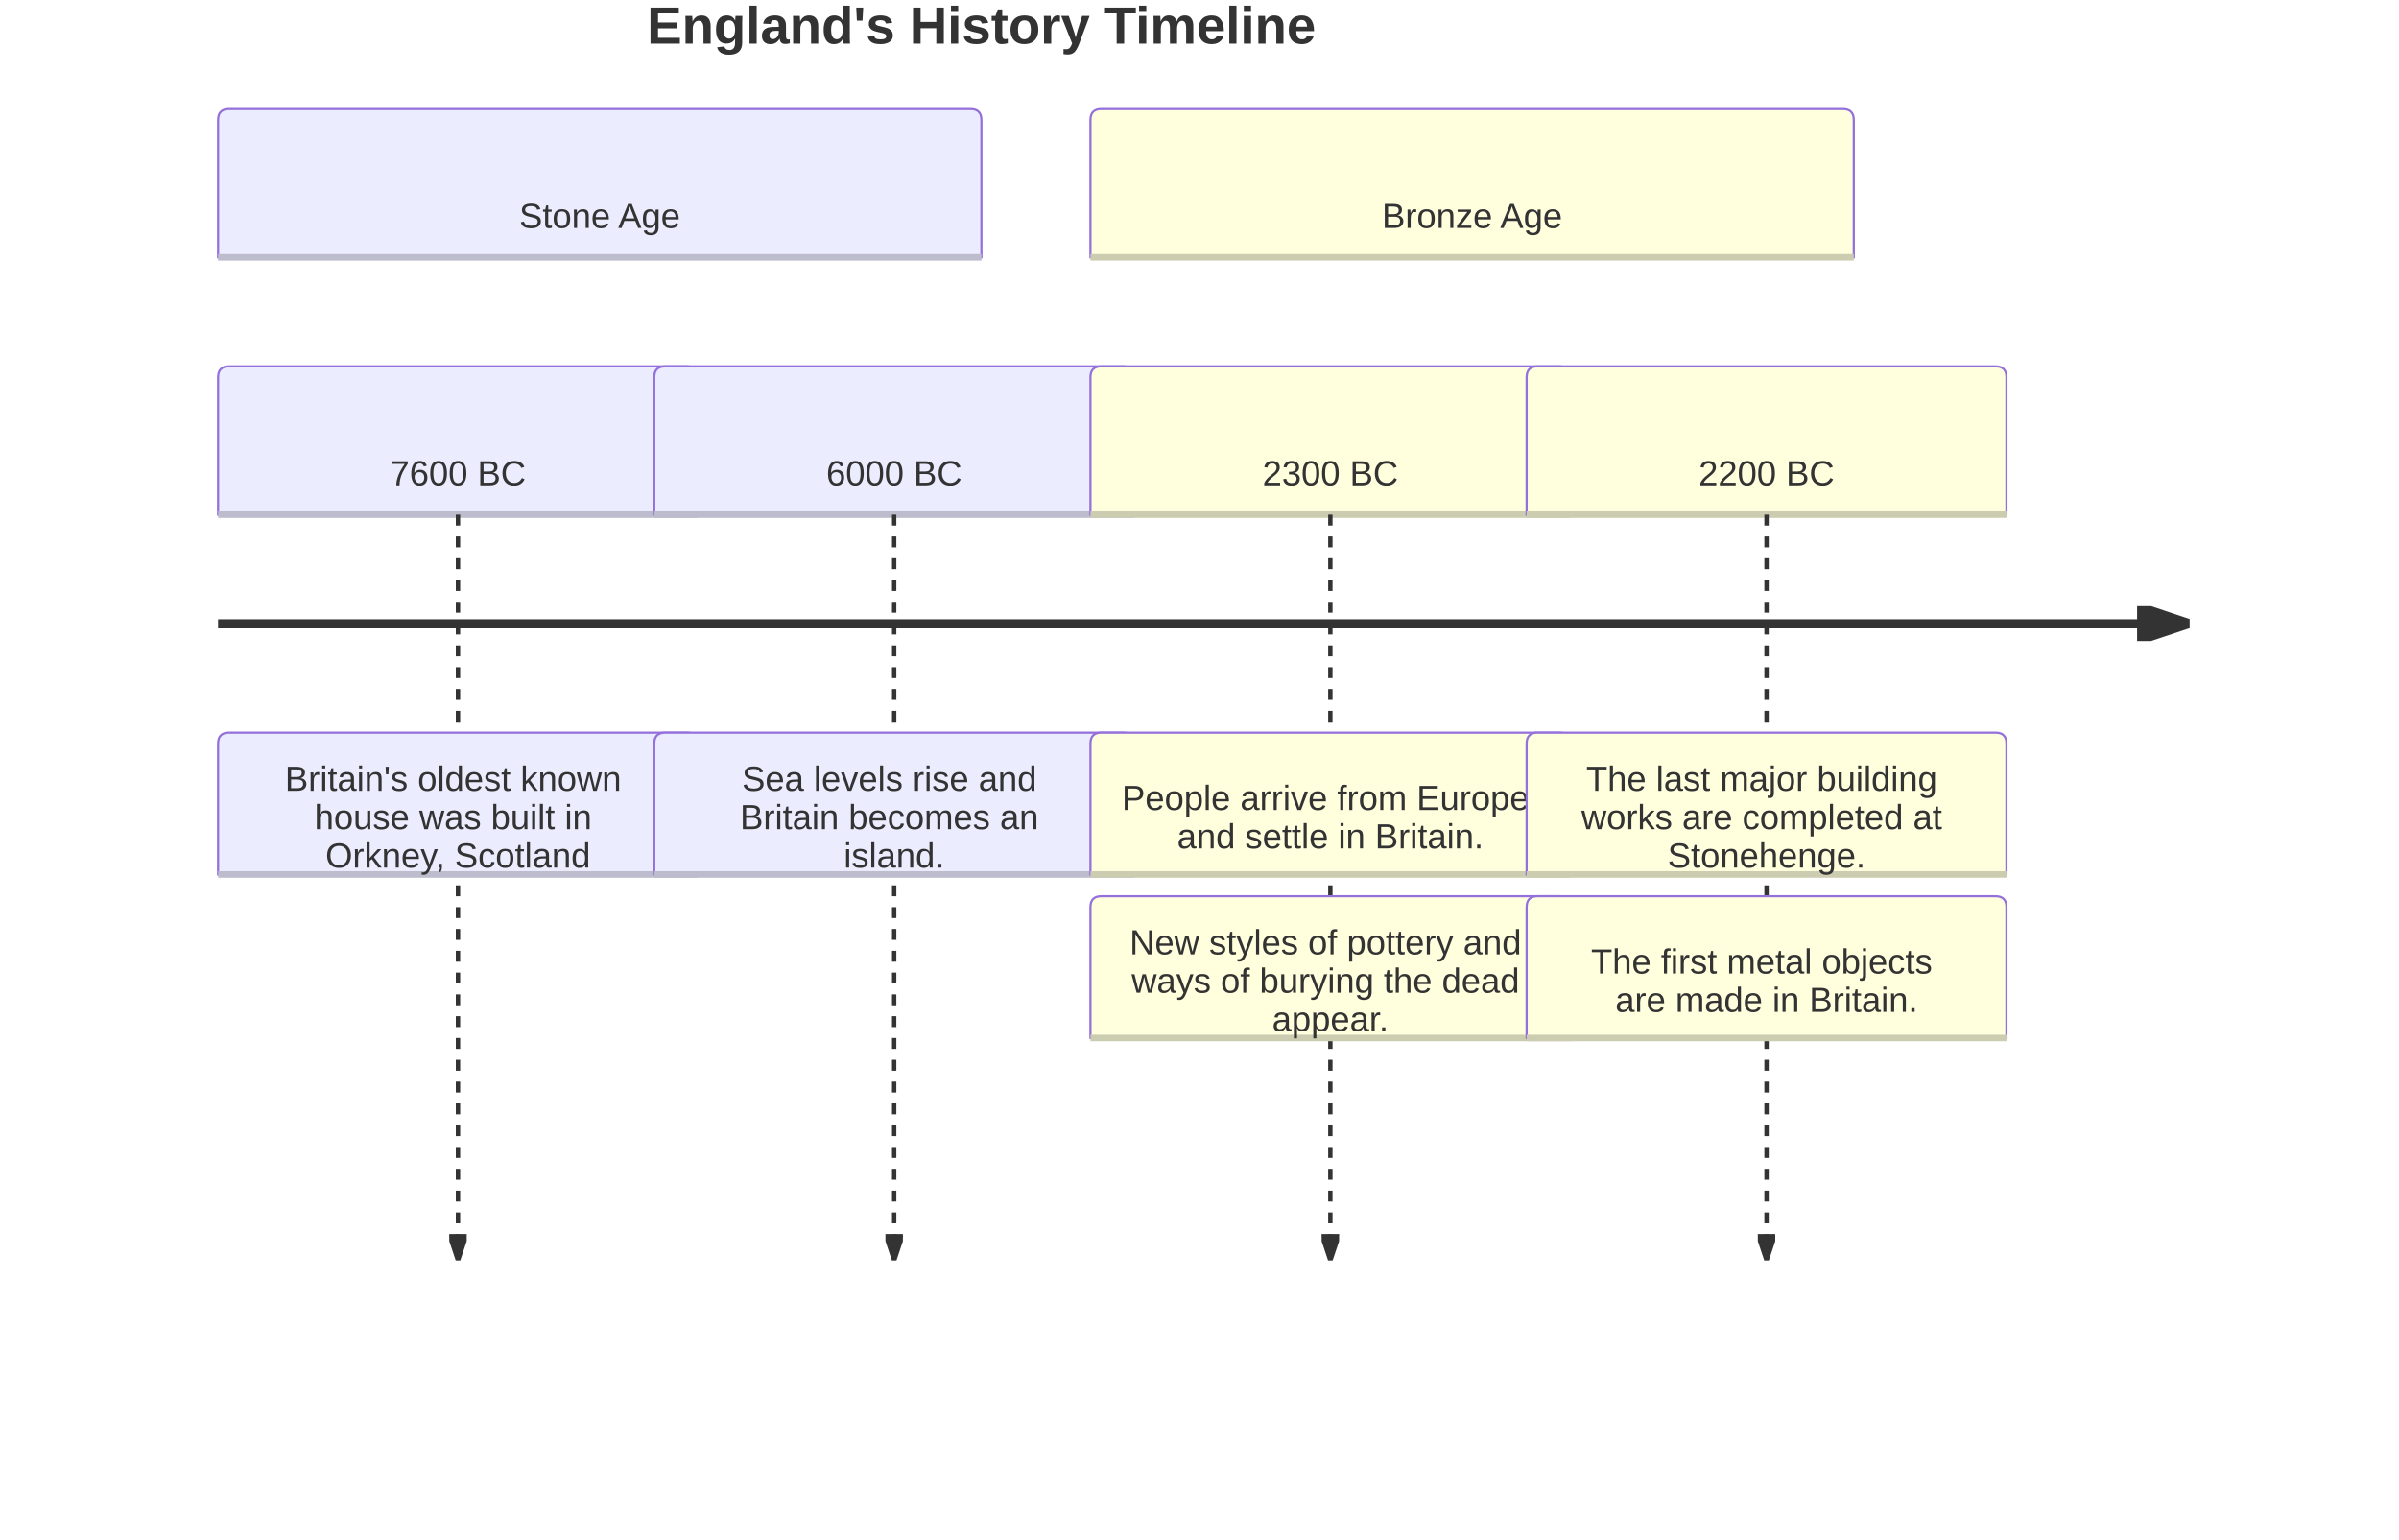
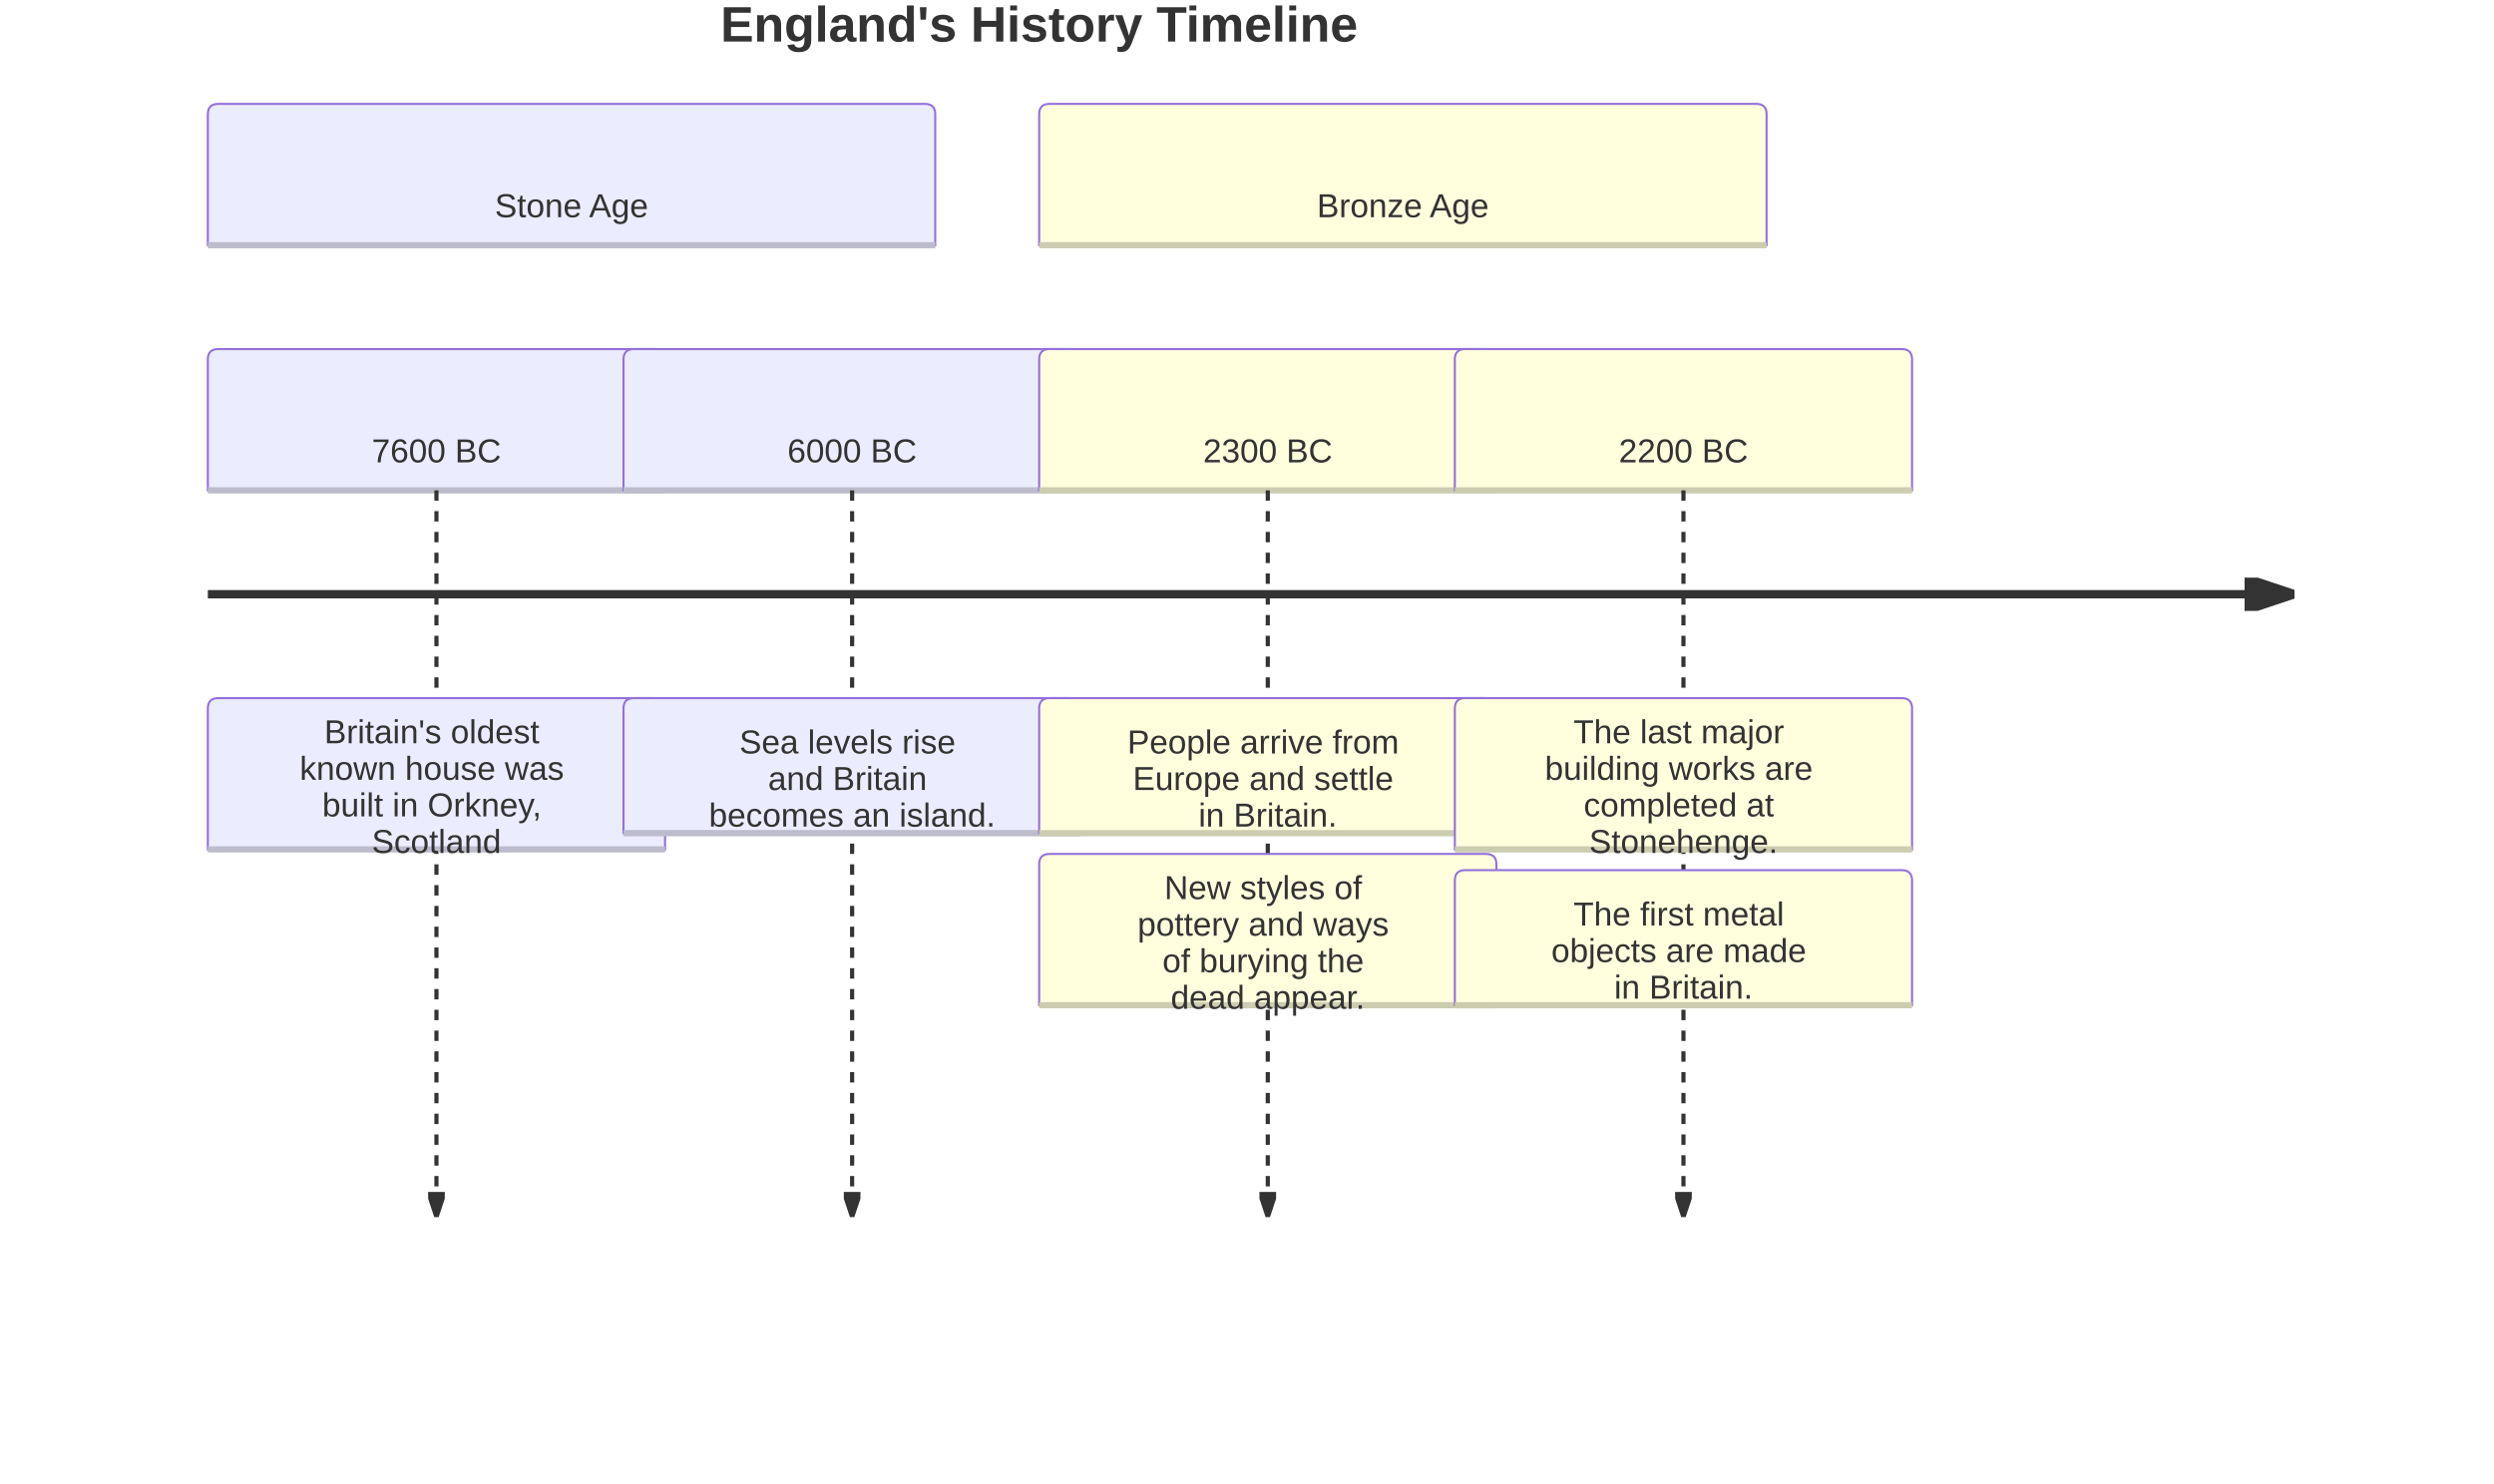
- <svg xmlns="http://www.w3.org/2000/svg" width="1100" height="706" viewBox="0 0 1100 706" class="mermaid">
+ <svg xmlns="http://www.w3.org/2000/svg" width="1200" height="713.8" viewBox="0 0 1200 713.8" class="mermaid">
  <style>

.mermaid {
  font-family: trebuchet ms, verdana, arial, sans-serif;
  font-size: 16px;
}

.node rect,
.node polygon,
.node circle,
.node ellipse,
.node path {
  fill: #ECECFF;
  stroke: #9370DB;
  stroke-width: 1px;
}

.node line {
  stroke: #9370DB;
  stroke-width: 1px;
}

.node .label {
  fill: #333333;
}

.node text {
  fill: #333333;
  font-family: trebuchet ms, verdana, arial, sans-serif;
  font-size: 16px;
}

.edge-path {
  fill: none;
  stroke: #333333;
  stroke-width: 1px;
}

.edge-label {
  fill: #333333;
  font-family: trebuchet ms, verdana, arial, sans-serif;
}

.edge-label-bg {
  fill: rgba(232, 232, 232, 0.8);
}

.subgraph {
  fill: #ffffde;
  stroke: #aaaa33;
  stroke-width: 1px;
}

.subgraph-title {
  fill: #333333;
  font-weight: bold;
}

.cluster rect {
  fill: #ffffde;
  stroke: #aaaa33;
  stroke-width: 1px;
  rx: 5px;
  ry: 5px;
}

.cluster-label {
  fill: #333333;
  font-family: trebuchet ms, verdana, arial, sans-serif;
  font-size: 16px;
  font-weight: bold;
}

marker path {
  fill: #333333;
  stroke: #333333;
}


.titleText {
  text-anchor: middle;
  font-size: 24px;
  fill: #333333;
  font-family: trebuchet ms, verdana, arial, sans-serif;
}

.timeline-node {
  font-family: trebuchet ms, verdana, arial, sans-serif;
}

.timeline-node text {
  fill: #333333;
  font-size: 16px;
}

.lineWrapper line {
  stroke: #333333;
}

.section-0 {
  fill: #ECECFF;
}

.section-0 text {
  fill: #333;
}

.node-section-0 {
  fill: #ECECFF;
  stroke: #9370DB;
  stroke-width: 1px;
}

.node-line-0 {
  stroke: #bcbccc;
  stroke-width: 3px;
}

.section-1 {
  fill: #ffffde;
}

.section-1 text {
  fill: #333;
}

.node-section-1 {
  fill: #ffffde;
  stroke: #9370DB;
  stroke-width: 1px;
}

.node-line-1 {
  stroke: #ccccb1;
  stroke-width: 3px;
}

.section-2 {
  fill: #b9b9ff;
}

.section-2 text {
  fill: #333;
}

.node-section-2 {
  fill: #b9b9ff;
  stroke: #9370DB;
  stroke-width: 1px;
}

.node-line-2 {
  stroke: #9494cc;
  stroke-width: 3px;
}

.section-3 {
  fill: #b5ff20;
}

.section-3 text {
  fill: #333;
}

.node-section-3 {
  fill: #b5ff20;
  stroke: #9370DB;
  stroke-width: 1px;
}

.node-line-3 {
  stroke: #90cc19;
  stroke-width: 3px;
}

.section-4 {
  fill: #d4ffb2;
}

.section-4 text {
  fill: #333;
}

.node-section-4 {
  fill: #d4ffb2;
  stroke: #9370DB;
  stroke-width: 1px;
}

.node-line-4 {
  stroke: #a9cc8e;
  stroke-width: 3px;
}

.section-5 {
  fill: #ffb3e6;
}

.section-5 text {
  fill: #333;
}

.node-section-5 {
  fill: #ffb3e6;
  stroke: #9370DB;
  stroke-width: 1px;
}

.node-line-5 {
  stroke: #cc8fb8;
  stroke-width: 3px;
}

.section-6 {
  fill: #ffd700;
}

.section-6 text {
  fill: #333;
}

.node-section-6 {
  fill: #ffd700;
  stroke: #9370DB;
  stroke-width: 1px;
}

.node-line-6 {
  stroke: #ccac00;
  stroke-width: 3px;
}

.section-7 {
  fill: #c4c4ff;
}

.section-7 text {
  fill: #333;
}

.node-section-7 {
  fill: #c4c4ff;
  stroke: #9370DB;
  stroke-width: 1px;
}

.node-line-7 {
  stroke: #9c9ccc;
  stroke-width: 3px;
}

.section-8 {
  fill: #ffe6cc;
}

.section-8 text {
  fill: #333;
}

.node-section-8 {
  fill: #ffe6cc;
  stroke: #9370DB;
  stroke-width: 1px;
}

.node-line-8 {
  stroke: #ccb8a3;
  stroke-width: 3px;
}

.section-9 {
  fill: #ccffcc;
}

.section-9 text {
  fill: #333;
}

.node-section-9 {
  fill: #ccffcc;
  stroke: #9370DB;
  stroke-width: 1px;
}

.node-line-9 {
  stroke: #a3cca3;
  stroke-width: 3px;
}

.section-10 {
  fill: #ECECFF;
}

.section-10 text {
  fill: #333;
}

.node-section-10 {
  fill: #ECECFF;
  stroke: #9370DB;
  stroke-width: 1px;
}

.node-line-10 {
  stroke: #bcbccc;
  stroke-width: 3px;
}

.section-11 {
  fill: #ffffde;
}

.section-11 text {
  fill: #333;
}

.node-section-11 {
  fill: #ffffde;
  stroke: #9370DB;
  stroke-width: 1px;
}

.node-line-11 {
  stroke: #ccccb1;
  stroke-width: 3px;
}

  </style>
  <g class="root">
    <g class="clusters">

    </g>
    <g class="edgePaths">

    </g>
    <g class="edgeLabels">

    </g>
    <g class="nodes">

    </g>
    <defs>
      <marker id="arrowhead" refX="5" refY="2" markerWidth="6" markerHeight="4" orient="auto">
        <path d="M 0,0 V 4 L6,2 Z" />
      </marker>
    </defs>
-     <text x="450" y="20" class="titleText" text-anchor="middle" font-size="4ex" font-weight="bold">England's History Timeline</text>
+     <text x="500" y="20" class="titleText" font-size="4ex" font-weight="bold" text-anchor="middle">England's History Timeline</text>
    <g class="timeline-node section-0" transform="translate(100, 50)">
      <path d="M0 63 v-58 q0,-5 5,-5 h340 q5,0 5,5 v63 H0 Z" class="node-bkg node-section-0" />
      <line x1="0" y1="68" x2="350" y2="68" class="node-line-0" />
-       <text x="175" y="34" alignment-baseline="middle" dominant-baseline="middle" text-anchor="middle" dy="1em">Stone Age</text>
+       <text x="175" y="34" text-anchor="middle" dominant-baseline="middle" alignment-baseline="middle" dy="1em">Stone Age</text>
    </g>
    <g class="taskWrapper timeline-node section-0" transform="translate(100, 168)">
      <path d="M0 63 v-58 q0,-5 5,-5 h210 q5,0 5,5 v63 H0 Z" class="node-bkg node-section-0" />
      <line x1="0" y1="68" x2="220" y2="68" class="node-line-0" />
-       <text x="110" y="34" alignment-baseline="middle" dy="1em" text-anchor="middle" dominant-baseline="middle">7600 BC</text>
+       <text x="110" y="34" dy="1em" dominant-baseline="middle" text-anchor="middle" alignment-baseline="middle">7600 BC</text>
    </g>
    <g class="lineWrapper">
-       <line x1="210" y1="236" x2="210" y2="576" stroke-dasharray="5,5" stroke-width="2" stroke="black" marker-end="url(#arrowhead)" />
+       <line x1="210" y1="236" x2="210" y2="583.8" stroke-width="2" marker-end="url(#arrowhead)" stroke-dasharray="5,5" stroke="black" />
    </g>
    <g class="eventWrapper timeline-node section-0" transform="translate(100, 336)">
-       <path d="M0 60 v-55 q0,-5 5,-5 h210 q5,0 5,5 v60 H0 Z" class="node-bkg node-section-0" />
-       <line x1="0" y1="65" x2="220" y2="65" class="node-line-0" />
-       <g>
-         <text x="110" y="6.1" text-anchor="middle" dominant-baseline="middle" alignment-baseline="middle" dy="1em">
-           <tspan x="110" dy="0em">Britain's oldest known</tspan>
-           <tspan x="110" dy="1.1em">house was built in</tspan>
-           <tspan x="110" dy="1.1em">Orkney, Scotland</tspan>
+       <path d="M0 67.8 v-62.8 q0,-5 5,-5 h210 q5,0 5,5 v67.8 H0 Z" class="node-bkg node-section-0" />
+       <line x1="0" y1="72.8" x2="220" y2="72.8" class="node-line-0" />
+       <g>
+         <text x="110" y="1.2" text-anchor="middle" dominant-baseline="middle" alignment-baseline="middle" dy="1em">
+           <tspan x="110" dy="0em">Britain's oldest</tspan>
+           <tspan x="110" dy="1.1em">known house was</tspan>
+           <tspan x="110" dy="1.1em">built in Orkney,</tspan>
+           <tspan x="110" dy="1.1em">Scotland</tspan>
        </text>
      </g>
    </g>
    <g class="taskWrapper timeline-node section-0" transform="translate(300, 168)">
      <path d="M0 63 v-58 q0,-5 5,-5 h210 q5,0 5,5 v63 H0 Z" class="node-bkg node-section-0" />
      <line x1="0" y1="68" x2="220" y2="68" class="node-line-0" />
-       <text x="110" y="34" alignment-baseline="middle" dy="1em" text-anchor="middle" dominant-baseline="middle">6000 BC</text>
+       <text x="110" y="34" dominant-baseline="middle" text-anchor="middle" dy="1em" alignment-baseline="middle">6000 BC</text>
    </g>
    <g class="lineWrapper">
-       <line x1="410" y1="236" x2="410" y2="576" marker-end="url(#arrowhead)" stroke-dasharray="5,5" stroke-width="2" stroke="black" />
+       <line x1="410" y1="236" x2="410" y2="583.8" stroke="black" stroke-dasharray="5,5" marker-end="url(#arrowhead)" stroke-width="2" />
    </g>
    <g class="eventWrapper timeline-node section-0" transform="translate(300, 336)">
      <path d="M0 60 v-55 q0,-5 5,-5 h210 q5,0 5,5 v60 H0 Z" class="node-bkg node-section-0" />
      <line x1="0" y1="65" x2="220" y2="65" class="node-line-0" />
      <g>
        <text x="110" y="6.1" text-anchor="middle" dominant-baseline="middle" alignment-baseline="middle" dy="1em">
-           <tspan x="110" dy="0em">Sea levels rise and</tspan>
-           <tspan x="110" dy="1.1em">Britain becomes an</tspan>
-           <tspan x="110" dy="1.1em">island.</tspan>
+           <tspan x="110" dy="0em">Sea levels rise</tspan>
+           <tspan x="110" dy="1.1em">and Britain</tspan>
+           <tspan x="110" dy="1.1em">becomes an island.</tspan>
        </text>
      </g>
    </g>
    <g class="timeline-node section-1" transform="translate(500, 50)">
      <path d="M0 63 v-58 q0,-5 5,-5 h340 q5,0 5,5 v63 H0 Z" class="node-bkg node-section-1" />
      <line x1="0" y1="68" x2="350" y2="68" class="node-line-1" />
-       <text x="175" y="34" dominant-baseline="middle" text-anchor="middle" dy="1em" alignment-baseline="middle">Bronze Age</text>
+       <text x="175" y="34" dominant-baseline="middle" dy="1em" alignment-baseline="middle" text-anchor="middle">Bronze Age</text>
    </g>
    <g class="taskWrapper timeline-node section-1" transform="translate(500, 168)">
      <path d="M0 63 v-58 q0,-5 5,-5 h210 q5,0 5,5 v63 H0 Z" class="node-bkg node-section-1" />
      <line x1="0" y1="68" x2="220" y2="68" class="node-line-1" />
-       <text x="110" y="34" dominant-baseline="middle" text-anchor="middle" alignment-baseline="middle" dy="1em">2300 BC</text>
+       <text x="110" y="34" text-anchor="middle" alignment-baseline="middle" dominant-baseline="middle" dy="1em">2300 BC</text>
    </g>
    <g class="lineWrapper">
-       <line x1="610" y1="236" x2="610" y2="576" stroke-width="2" stroke="black" marker-end="url(#arrowhead)" stroke-dasharray="5,5" />
+       <line x1="610" y1="236" x2="610" y2="583.8" marker-end="url(#arrowhead)" stroke-dasharray="5,5" stroke-width="2" stroke="black" />
    </g>
    <g class="eventWrapper timeline-node section-1" transform="translate(500, 336)">
      <path d="M0 60 v-55 q0,-5 5,-5 h210 q5,0 5,5 v60 H0 Z" class="node-bkg node-section-1" />
      <line x1="0" y1="65" x2="220" y2="65" class="node-line-1" />
      <g>
-         <text x="110" y="14.9" text-anchor="middle" dominant-baseline="middle" alignment-baseline="middle" dy="1em">
-           <tspan x="110" dy="0em">People arrive from Europe</tspan>
-           <tspan x="110" dy="1.1em">and settle in Britain.</tspan>
+         <text x="110" y="6.1" text-anchor="middle" dominant-baseline="middle" alignment-baseline="middle" dy="1em">
+           <tspan x="110" dy="0em">People arrive from</tspan>
+           <tspan x="110" dy="1.1em">Europe and settle</tspan>
+           <tspan x="110" dy="1.1em">in Britain.</tspan>
        </text>
      </g>
    </g>
    <g class="eventWrapper timeline-node section-1" transform="translate(500, 411)">
-       <path d="M0 60 v-55 q0,-5 5,-5 h210 q5,0 5,5 v60 H0 Z" class="node-bkg node-section-1" />
-       <line x1="0" y1="65" x2="220" y2="65" class="node-line-1" />
-       <g>
-         <text x="110" y="6.1" text-anchor="middle" dominant-baseline="middle" alignment-baseline="middle" dy="1em">
-           <tspan x="110" dy="0em">New styles of pottery and</tspan>
-           <tspan x="110" dy="1.1em">ways of burying the dead</tspan>
-           <tspan x="110" dy="1.1em">appear.</tspan>
+       <path d="M0 67.8 v-62.8 q0,-5 5,-5 h210 q5,0 5,5 v67.8 H0 Z" class="node-bkg node-section-1" />
+       <line x1="0" y1="72.8" x2="220" y2="72.8" class="node-line-1" />
+       <g>
+         <text x="110" y="1.2" text-anchor="middle" dominant-baseline="middle" alignment-baseline="middle" dy="1em">
+           <tspan x="110" dy="0em">New styles of</tspan>
+           <tspan x="110" dy="1.1em">pottery and ways</tspan>
+           <tspan x="110" dy="1.1em">of burying the</tspan>
+           <tspan x="110" dy="1.1em">dead appear.</tspan>
        </text>
      </g>
    </g>
    <g class="taskWrapper timeline-node section-1" transform="translate(700, 168)">
      <path d="M0 63 v-58 q0,-5 5,-5 h210 q5,0 5,5 v63 H0 Z" class="node-bkg node-section-1" />
      <line x1="0" y1="68" x2="220" y2="68" class="node-line-1" />
      <text x="110" y="34" text-anchor="middle" dominant-baseline="middle" dy="1em" alignment-baseline="middle">2200 BC</text>
    </g>
    <g class="lineWrapper">
-       <line x1="810" y1="236" x2="810" y2="576" stroke="black" stroke-dasharray="5,5" stroke-width="2" marker-end="url(#arrowhead)" />
+       <line x1="810" y1="236" x2="810" y2="583.8" stroke="black" stroke-width="2" marker-end="url(#arrowhead)" stroke-dasharray="5,5" />
    </g>
    <g class="eventWrapper timeline-node section-1" transform="translate(700, 336)">
+       <path d="M0 67.8 v-62.8 q0,-5 5,-5 h210 q5,0 5,5 v67.8 H0 Z" class="node-bkg node-section-1" />
+       <line x1="0" y1="72.8" x2="220" y2="72.8" class="node-line-1" />
+       <g>
+         <text x="110" y="1.2" text-anchor="middle" dominant-baseline="middle" alignment-baseline="middle" dy="1em">
+           <tspan x="110" dy="0em">The last major</tspan>
+           <tspan x="110" dy="1.1em">building works are</tspan>
+           <tspan x="110" dy="1.1em">completed at</tspan>
+           <tspan x="110" dy="1.1em">Stonehenge.</tspan>
+         </text>
+       </g>
+     </g>
+     <g class="eventWrapper timeline-node section-1" transform="translate(700, 418.8)">
      <path d="M0 60 v-55 q0,-5 5,-5 h210 q5,0 5,5 v60 H0 Z" class="node-bkg node-section-1" />
      <line x1="0" y1="65" x2="220" y2="65" class="node-line-1" />
      <g>
        <text x="110" y="6.1" text-anchor="middle" dominant-baseline="middle" alignment-baseline="middle" dy="1em">
-           <tspan x="110" dy="0em">The last major building</tspan>
-           <tspan x="110" dy="1.1em">works are completed at</tspan>
-           <tspan x="110" dy="1.1em">Stonehenge.</tspan>
-         </text>
-       </g>
-     </g>
-     <g class="eventWrapper timeline-node section-1" transform="translate(700, 411)">
-       <path d="M0 60 v-55 q0,-5 5,-5 h210 q5,0 5,5 v60 H0 Z" class="node-bkg node-section-1" />
-       <line x1="0" y1="65" x2="220" y2="65" class="node-line-1" />
-       <g>
-         <text x="110" y="14.9" text-anchor="middle" dominant-baseline="middle" alignment-baseline="middle" dy="1em">
-           <tspan x="110" dy="0em">The first metal objects</tspan>
-           <tspan x="110" dy="1.1em">are made in Britain.</tspan>
+           <tspan x="110" dy="0em">The first metal</tspan>
+           <tspan x="110" dy="1.1em">objects are made</tspan>
+           <tspan x="110" dy="1.1em">in Britain.</tspan>
        </text>
      </g>
    </g>
    <g class="lineWrapper">
-       <line x1="100" y1="286" x2="1000" y2="286" marker-end="url(#arrowhead)" stroke="black" stroke-width="4" />
+       <line x1="100" y1="286" x2="1100" y2="286" stroke-width="4" marker-end="url(#arrowhead)" stroke="black" />
    </g>
  </g>
</svg>
